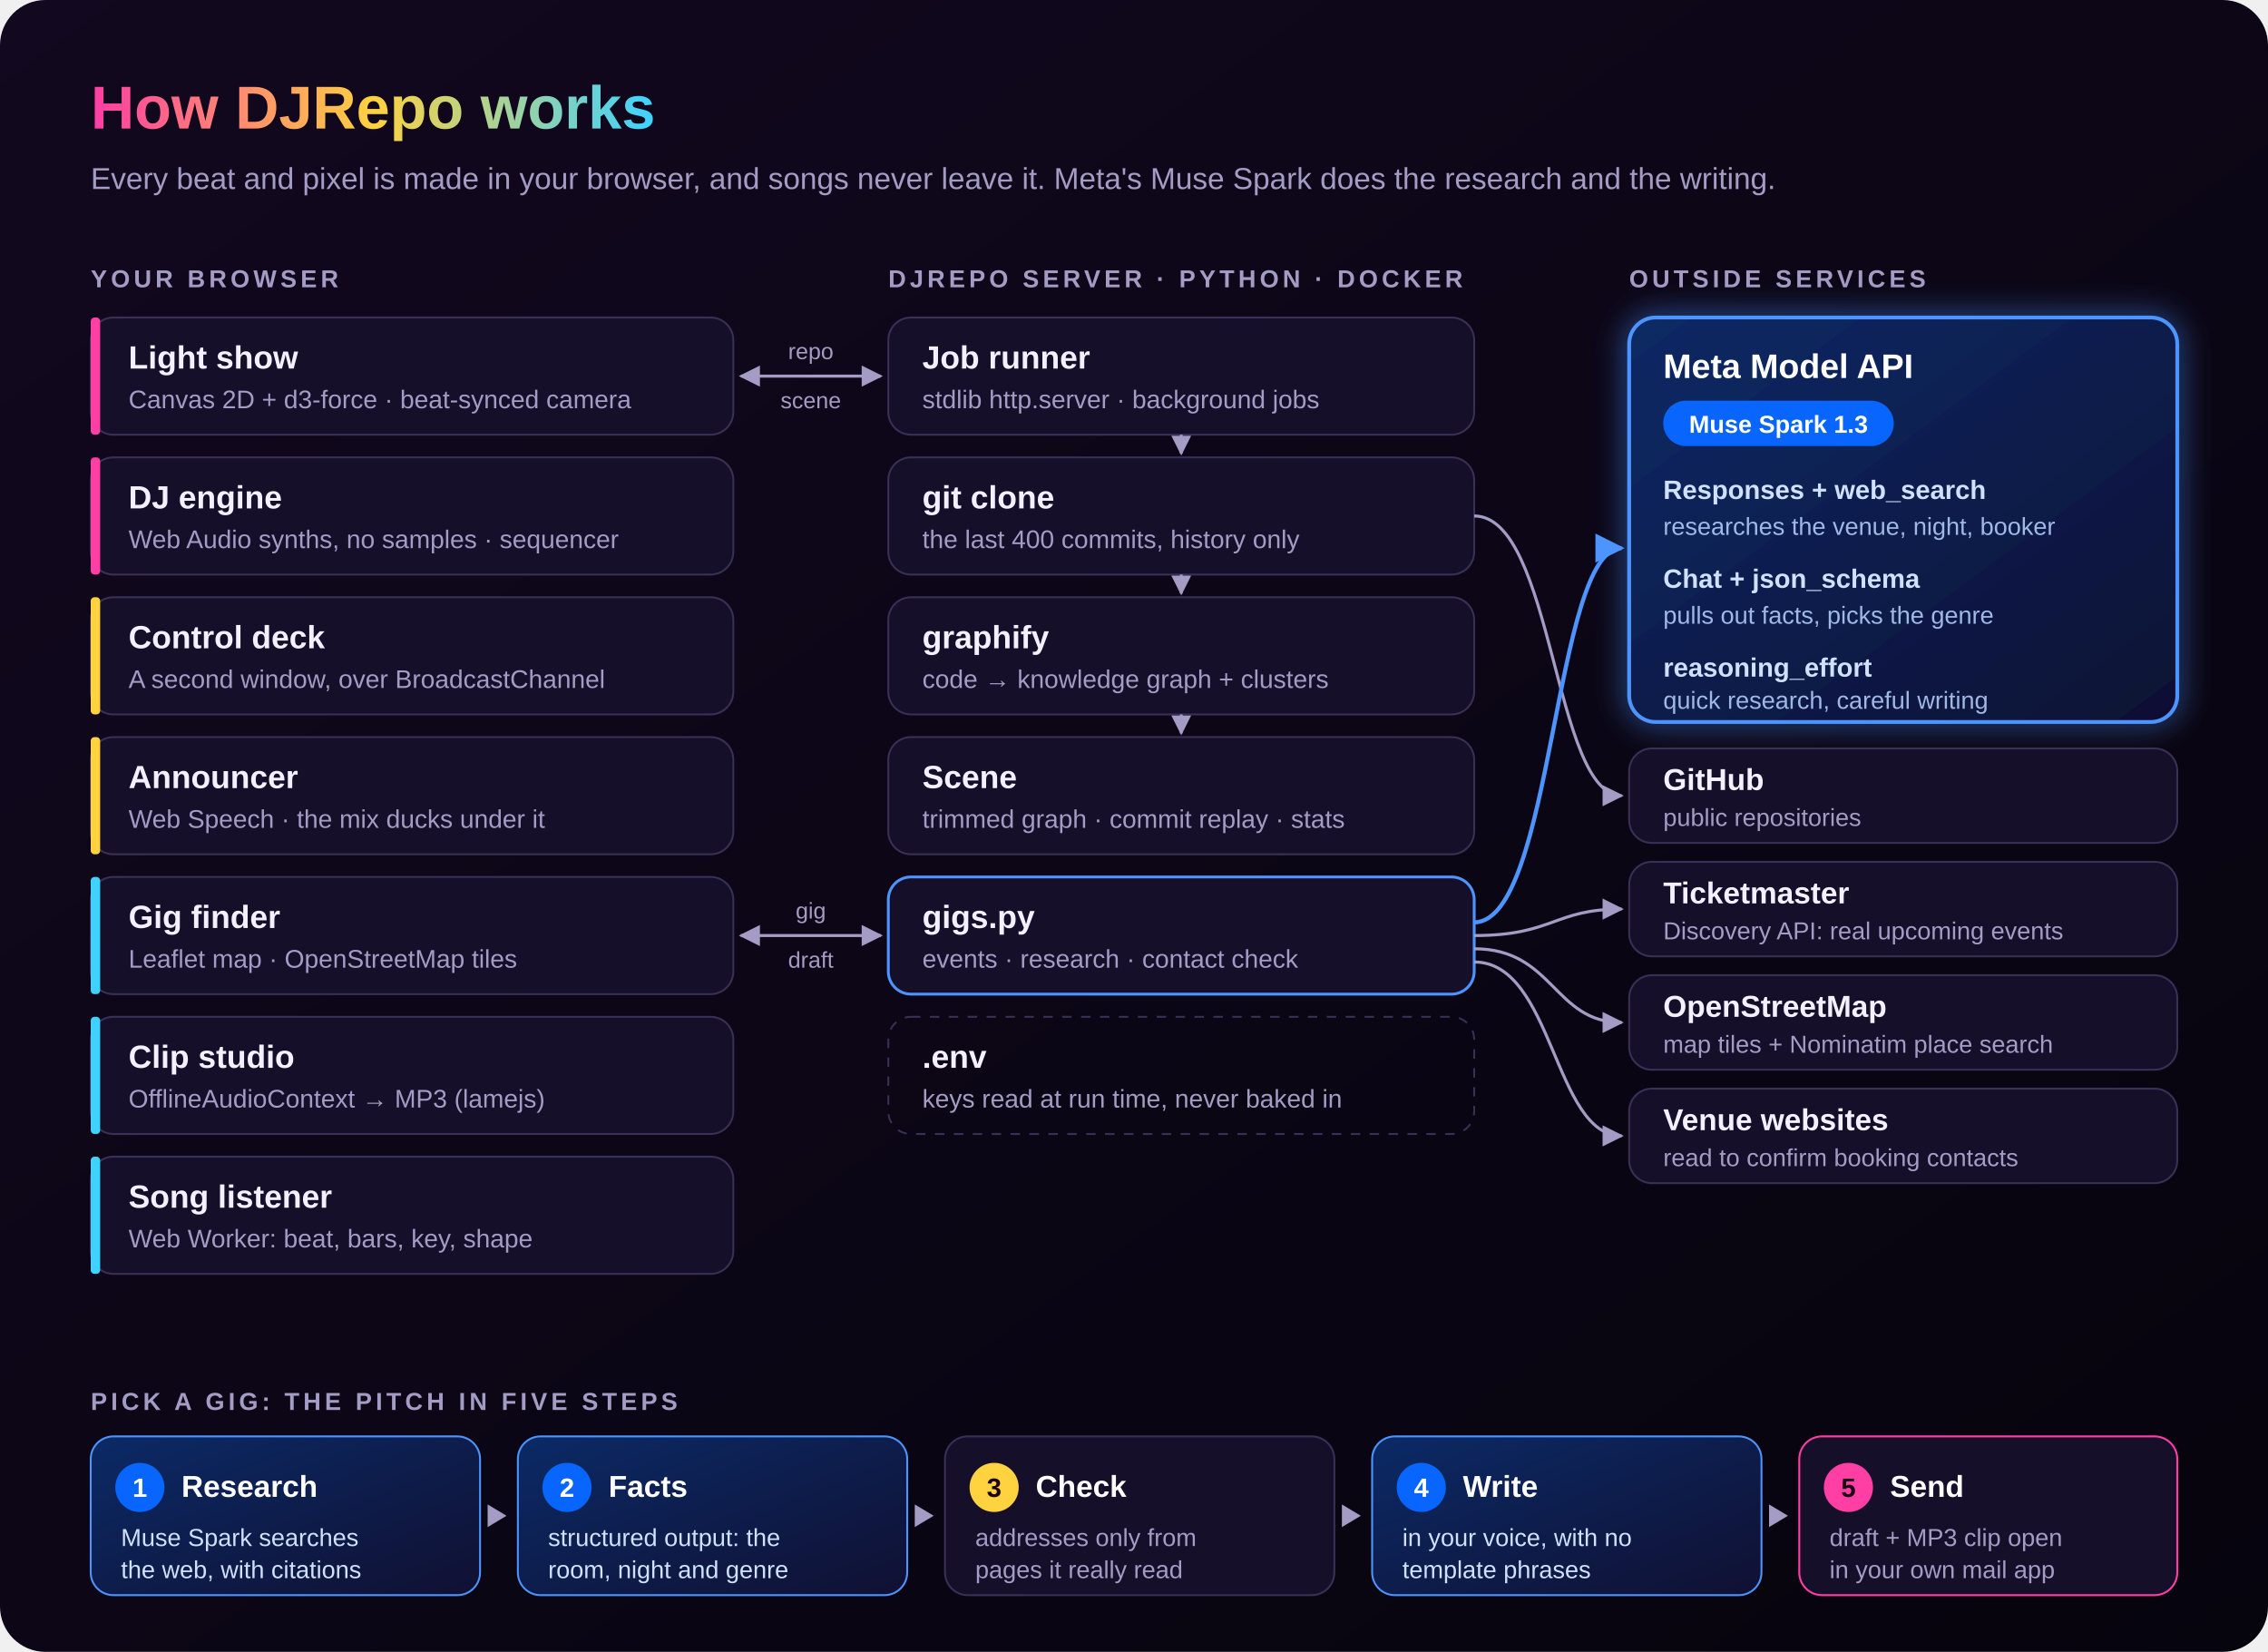
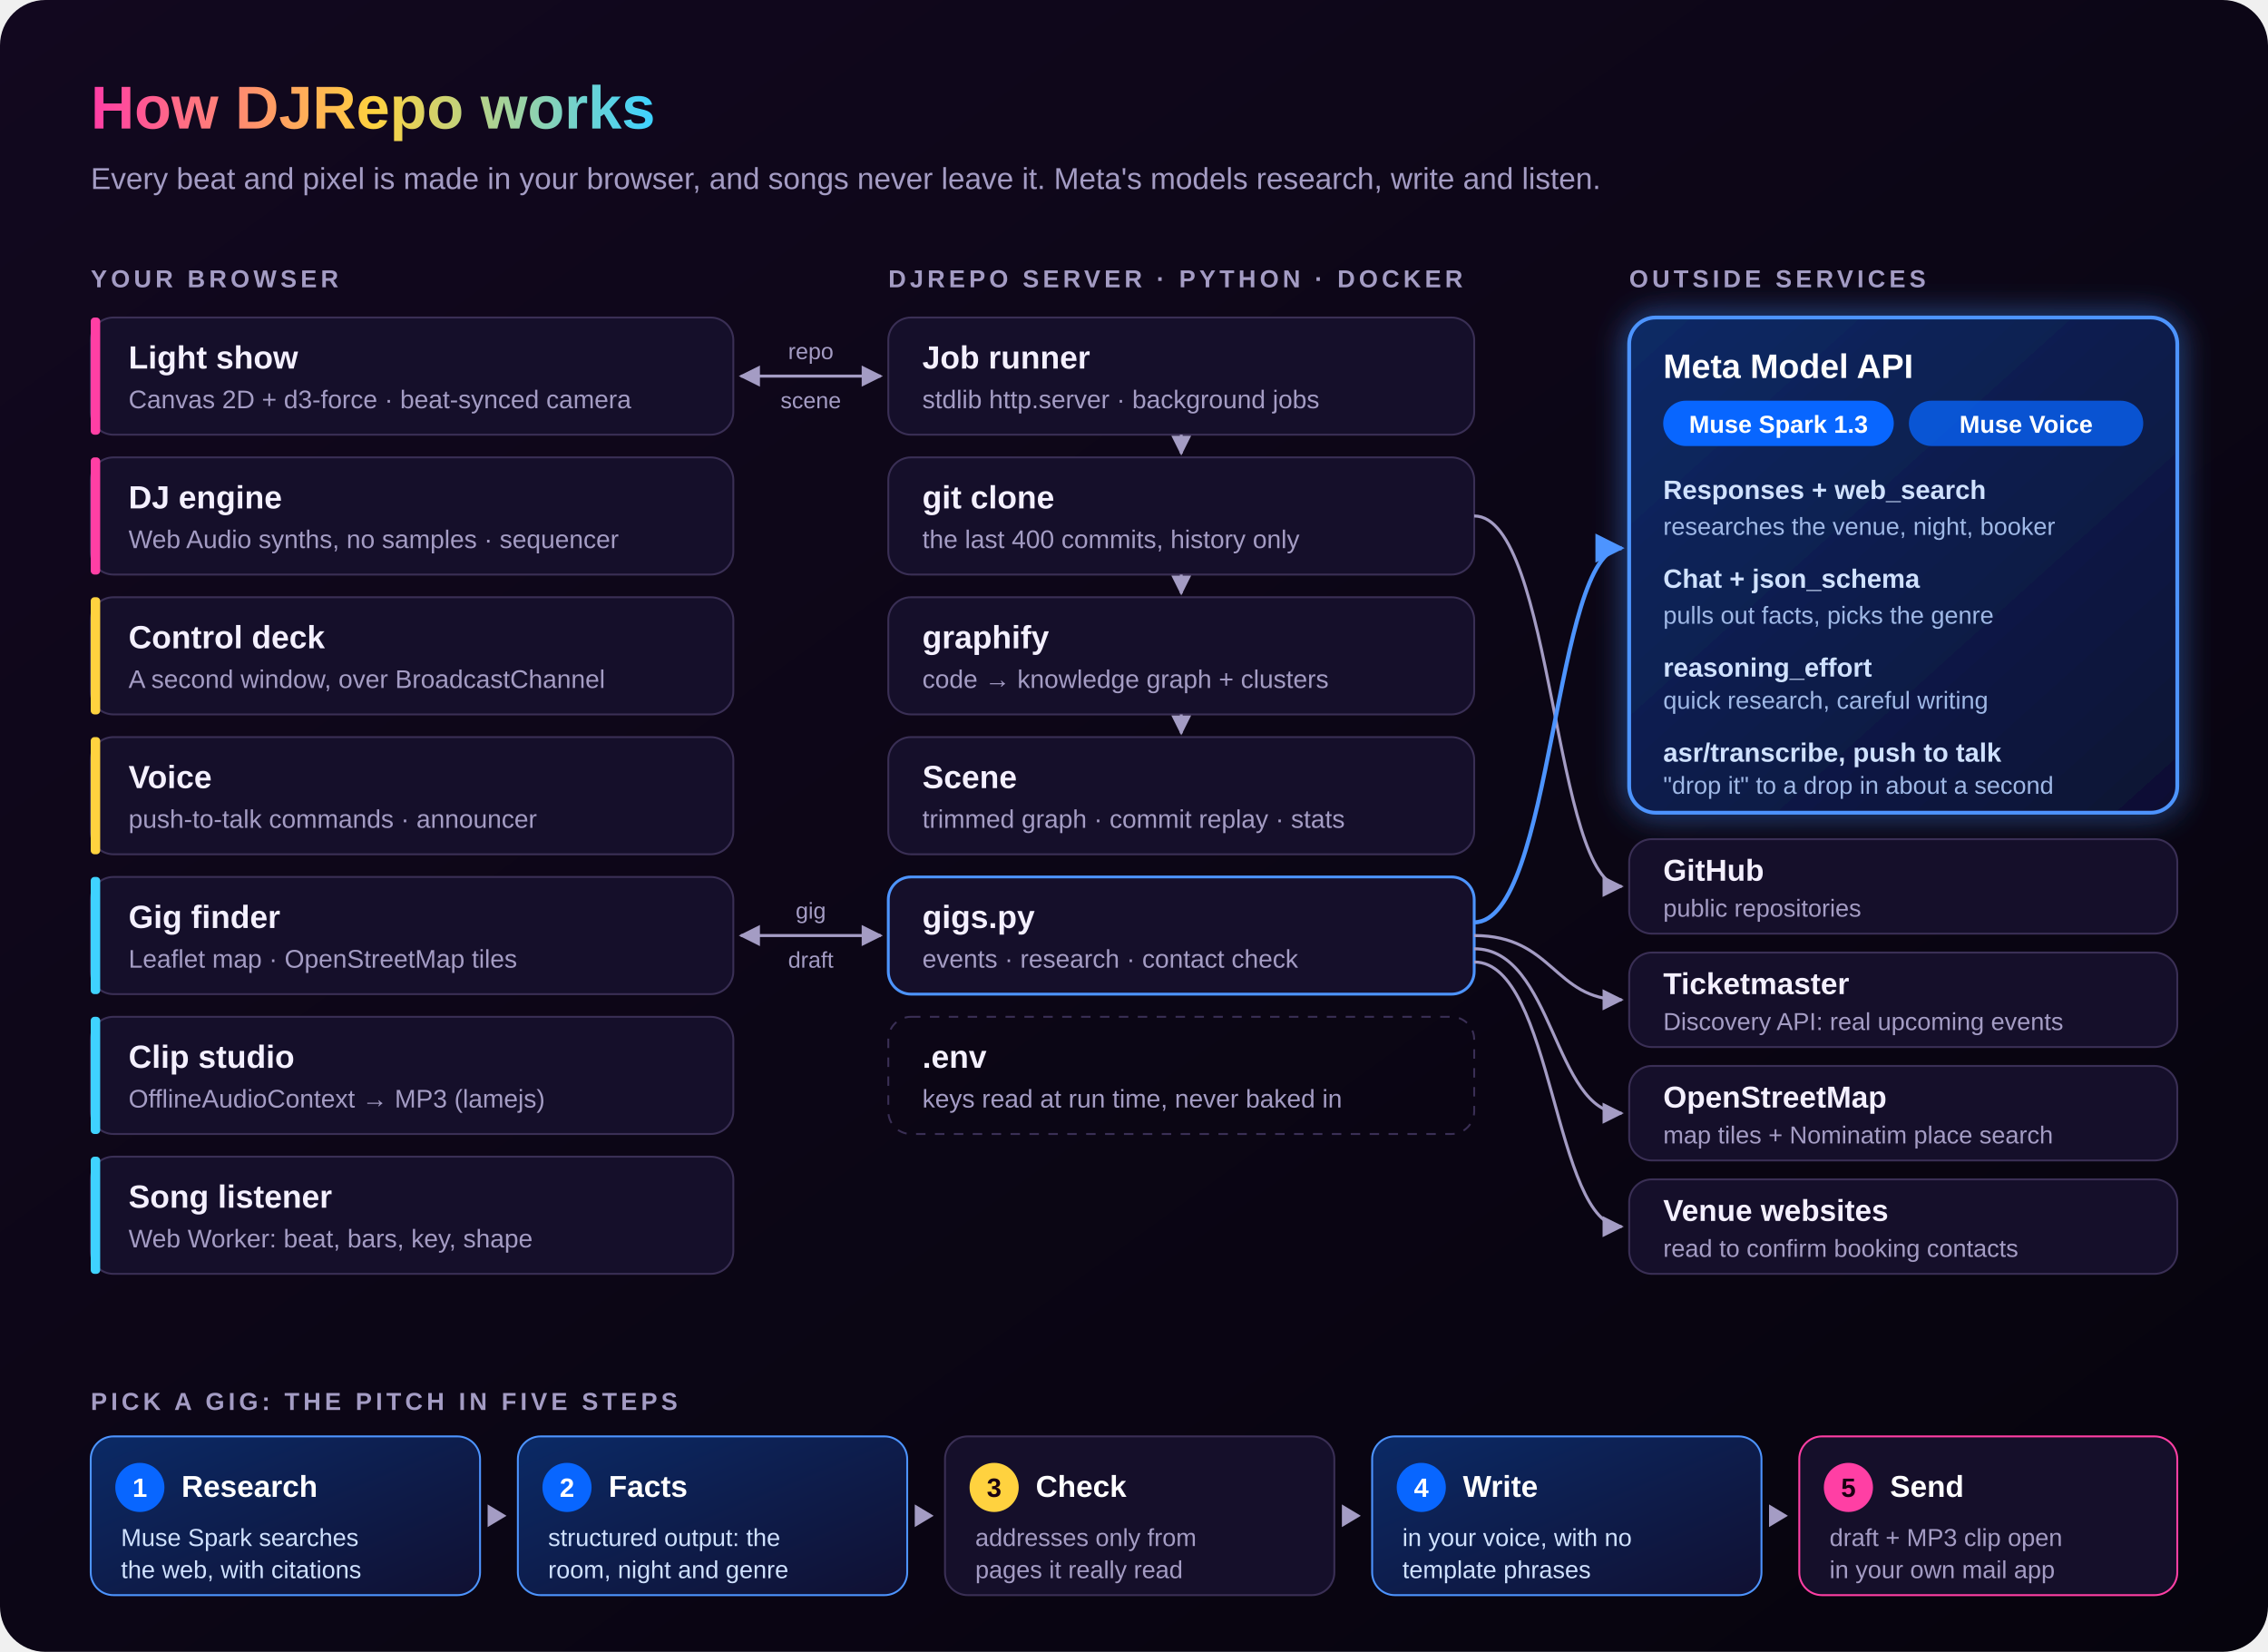
<svg xmlns="http://www.w3.org/2000/svg" viewBox="0 0 1200 874" width="1200" height="874" font-family="Segoe UI, Helvetica Neue, Arial, sans-serif">
  <defs>
    <linearGradient id="bg" x1="0" y1="0" x2="1" y2="1">
      <stop offset="0" stop-color="#12081f" />
      <stop offset="1" stop-color="#06040d" />
    </linearGradient>
    <linearGradient id="brand" x1="0" y1="0" x2="1" y2="0">
      <stop offset="0" stop-color="#ff3fa4" />
      <stop offset="0.5" stop-color="#ffd23f" />
      <stop offset="1" stop-color="#3fd2ff" />
    </linearGradient>
    <linearGradient id="meta" x1="0" y1="0" x2="1" y2="1">
      <stop offset="0" stop-color="#0b2a66" />
      <stop offset="1" stop-color="#101032" />
    </linearGradient>
    <filter id="glow" x="-20%" y="-20%" width="140%" height="140%">
      <feGaussianBlur stdDeviation="8" result="b" />
      <feMerge>
        <feMergeNode in="b" />
        <feMergeNode in="SourceGraphic" />
      </feMerge>
    </filter>
    <marker id="arrow" viewBox="0 0 10 10" refX="9" refY="5" markerWidth="7" markerHeight="7" orient="auto-start-reverse">
      <path d="M0 0L10 5L0 10z" fill="#a49cc4" />
    </marker>
    <marker id="arrow-meta" viewBox="0 0 10 10" refX="9" refY="5" markerWidth="7" markerHeight="7" orient="auto-start-reverse">
      <path d="M0 0L10 5L0 10z" fill="#4d94ff" />
    </marker>
  </defs>
  <rect width="1200" height="874" rx="24" fill="url(#bg)" />
  <text x="48" y="68" font-size="32" font-weight="800" fill="url(#brand)">How DJRepo works</text>
-   <text x="48" y="100" font-size="16" fill="#a49cc4">Every beat and pixel is made in your browser, and songs never leave it. Meta's Muse Spark does the research and the writing.</text>
+   <text x="48" y="100" font-size="16" fill="#a49cc4">Every beat and pixel is made in your browser, and songs never leave it. Meta's models research, write and listen.</text>
  <g font-size="13" font-weight="700" letter-spacing="2" fill="#a49cc4">
    <text x="48" y="152">YOUR BROWSER</text>
    <text x="470" y="152">DJREPO SERVER · PYTHON · DOCKER</text>
    <text x="862" y="152">OUTSIDE SERVICES</text>
  </g>
  <g>
    <g transform="translate(48 168)">
      <rect width="340" height="62" rx="12" fill="#150f2a" stroke="#3a2f55" />
      <rect width="5" height="62" rx="2" fill="#ff3fa4" />
      <text x="20" y="27" font-size="17" font-weight="700" fill="#f4f0ff">Light show</text>
      <text x="20" y="48" font-size="13.5" fill="#a49cc4">Canvas 2D + d3-force · beat-synced camera</text>
    </g>
    <g transform="translate(48 242)">
      <rect width="340" height="62" rx="12" fill="#150f2a" stroke="#3a2f55" />
      <rect width="5" height="62" rx="2" fill="#ff3fa4" />
      <text x="20" y="27" font-size="17" font-weight="700" fill="#f4f0ff">DJ engine</text>
      <text x="20" y="48" font-size="13.5" fill="#a49cc4">Web Audio synths, no samples · sequencer</text>
    </g>
    <g transform="translate(48 316)">
      <rect width="340" height="62" rx="12" fill="#150f2a" stroke="#3a2f55" />
      <rect width="5" height="62" rx="2" fill="#ffd23f" />
      <text x="20" y="27" font-size="17" font-weight="700" fill="#f4f0ff">Control deck</text>
      <text x="20" y="48" font-size="13.5" fill="#a49cc4">A second window, over BroadcastChannel</text>
    </g>
    <g transform="translate(48 390)">
      <rect width="340" height="62" rx="12" fill="#150f2a" stroke="#3a2f55" />
      <rect width="5" height="62" rx="2" fill="#ffd23f" />
-       <text x="20" y="27" font-size="17" font-weight="700" fill="#f4f0ff">Announcer</text>
-       <text x="20" y="48" font-size="13.5" fill="#a49cc4">Web Speech · the mix ducks under it</text>
+       <text x="20" y="27" font-size="17" font-weight="700" fill="#f4f0ff">Voice</text>
+       <text x="20" y="48" font-size="13.5" fill="#a49cc4">push-to-talk commands · announcer</text>
    </g>
    <g transform="translate(48 464)">
      <rect width="340" height="62" rx="12" fill="#150f2a" stroke="#3a2f55" />
      <rect width="5" height="62" rx="2" fill="#3fd2ff" />
      <text x="20" y="27" font-size="17" font-weight="700" fill="#f4f0ff">Gig finder</text>
      <text x="20" y="48" font-size="13.5" fill="#a49cc4">Leaflet map · OpenStreetMap tiles</text>
    </g>
    <g transform="translate(48 538)">
      <rect width="340" height="62" rx="12" fill="#150f2a" stroke="#3a2f55" />
      <rect width="5" height="62" rx="2" fill="#3fd2ff" />
      <text x="20" y="27" font-size="17" font-weight="700" fill="#f4f0ff">Clip studio</text>
      <text x="20" y="48" font-size="13.5" fill="#a49cc4">OfflineAudioContext → MP3 (lamejs)</text>
    </g>
    <g transform="translate(48 612)">
      <rect width="340" height="62" rx="12" fill="#150f2a" stroke="#3a2f55" />
      <rect width="5" height="62" rx="2" fill="#3fd2ff" />
      <text x="20" y="27" font-size="17" font-weight="700" fill="#f4f0ff">Song listener</text>
      <text x="20" y="48" font-size="13.5" fill="#a49cc4">Web Worker: beat, bars, key, shape</text>
    </g>
  </g>
  <g>
    <g transform="translate(470 168)">
      <rect width="310" height="62" rx="12" fill="#150f2a" stroke="#3a2f55" />
      <text x="18" y="27" font-size="17" font-weight="700" fill="#f4f0ff">Job runner</text>
      <text x="18" y="48" font-size="13.5" fill="#a49cc4">stdlib http.server · background jobs</text>
    </g>
    <g transform="translate(470 242)">
      <rect width="310" height="62" rx="12" fill="#150f2a" stroke="#3a2f55" />
      <text x="18" y="27" font-size="17" font-weight="700" fill="#f4f0ff">git clone</text>
      <text x="18" y="48" font-size="13.5" fill="#a49cc4">the last 400 commits, history only</text>
    </g>
    <g transform="translate(470 316)">
      <rect width="310" height="62" rx="12" fill="#150f2a" stroke="#3a2f55" />
      <text x="18" y="27" font-size="17" font-weight="700" fill="#f4f0ff">graphify</text>
      <text x="18" y="48" font-size="13.5" fill="#a49cc4">code → knowledge graph + clusters</text>
    </g>
    <g transform="translate(470 390)">
      <rect width="310" height="62" rx="12" fill="#150f2a" stroke="#3a2f55" />
      <text x="18" y="27" font-size="17" font-weight="700" fill="#f4f0ff">Scene</text>
      <text x="18" y="48" font-size="13.5" fill="#a49cc4">trimmed graph · commit replay · stats</text>
    </g>
    <g transform="translate(470 464)">
      <rect width="310" height="62" rx="12" fill="#150f2a" stroke="#4d94ff" stroke-width="1.5" />
      <text x="18" y="27" font-size="17" font-weight="700" fill="#f4f0ff">gigs.py</text>
      <text x="18" y="48" font-size="13.5" fill="#a49cc4">events · research · contact check</text>
    </g>
    <g transform="translate(470 538)">
      <rect width="310" height="62" rx="12" fill="none" stroke="#3a2f55" stroke-dasharray="5 5" />
      <text x="18" y="27" font-size="17" font-weight="700" fill="#f4f0ff">.env</text>
      <text x="18" y="48" font-size="13.5" fill="#a49cc4">keys read at run time, never baked in</text>
    </g>
    <g stroke="#a49cc4" stroke-width="1.5" marker-end="url(#arrow)">
      <line x1="625" y1="230" x2="625" y2="240" />
      <line x1="625" y1="304" x2="625" y2="314" />
      <line x1="625" y1="378" x2="625" y2="388" />
    </g>
  </g>
  <g fill="none" stroke="#a49cc4" stroke-width="1.6">
    <line x1="392" y1="199" x2="466" y2="199" marker-start="url(#arrow)" marker-end="url(#arrow)" />
    <line x1="392" y1="495" x2="466" y2="495" marker-start="url(#arrow)" marker-end="url(#arrow)" />
  </g>
  <g font-size="12" fill="#a49cc4" text-anchor="middle">
    <text x="429" y="190">repo</text>
    <text x="429" y="216">scene</text>
    <text x="429" y="486">gig</text>
    <text x="429" y="512">draft</text>
  </g>
  <g transform="translate(862 168)">
-     <rect width="290" height="214" rx="14" fill="url(#meta)" stroke="#4d94ff" stroke-width="2" filter="url(#glow)" />
+     <rect width="290" height="262" rx="14" fill="url(#meta)" stroke="#4d94ff" stroke-width="2" filter="url(#glow)" />
    <text x="18" y="32" font-size="18" font-weight="800" fill="#ffffff">Meta Model API</text>
    <rect x="18" y="44" width="122" height="24" rx="12" fill="#0866ff" />
    <text x="79" y="61" font-size="13" font-weight="700" fill="#ffffff" text-anchor="middle">Muse Spark 1.3</text>
+     <rect x="148" y="44" width="124" height="24" rx="12" fill="#0866ff" opacity="0.75" />
+     <text x="210" y="61" font-size="13" font-weight="700" fill="#ffffff" text-anchor="middle">Muse Voice</text>
    <text x="18" y="96" font-size="14" font-weight="700" fill="#cfe1ff">Responses + web_search</text>
    <text x="18" y="115" font-size="13" fill="#9fb8e6">researches the venue, night, booker</text>
    <text x="18" y="143" font-size="14" font-weight="700" fill="#cfe1ff">Chat + json_schema</text>
    <text x="18" y="162" font-size="13" fill="#9fb8e6">pulls out facts, picks the genre</text>
    <text x="18" y="190" font-size="14" font-weight="700" fill="#cfe1ff">reasoning_effort</text>
    <text x="18" y="207" font-size="13" fill="#9fb8e6">quick research, careful writing</text>
-   </g>
-   <g>
-     <g transform="translate(862 396)">
+     <text x="18" y="235" font-size="14" font-weight="700" fill="#cfe1ff">asr/transcribe, push to talk</text>
+     <text x="18" y="252" font-size="13" fill="#9fb8e6">"drop it" to a drop in about a second</text>
+   </g>
+   <g>
+     <g transform="translate(862 444)">
      <rect width="290" height="50" rx="12" fill="#150f2a" stroke="#3a2f55" />
      <text x="18" y="22" font-size="16" font-weight="700" fill="#f4f0ff">GitHub</text>
      <text x="18" y="41" font-size="13" fill="#a49cc4">public repositories</text>
    </g>
-     <g transform="translate(862 456)">
+     <g transform="translate(862 504)">
      <rect width="290" height="50" rx="12" fill="#150f2a" stroke="#3a2f55" />
      <text x="18" y="22" font-size="16" font-weight="700" fill="#f4f0ff">Ticketmaster</text>
      <text x="18" y="41" font-size="13" fill="#a49cc4">Discovery API: real upcoming events</text>
    </g>
-     <g transform="translate(862 516)">
+     <g transform="translate(862 564)">
      <rect width="290" height="50" rx="12" fill="#150f2a" stroke="#3a2f55" />
      <text x="18" y="22" font-size="16" font-weight="700" fill="#f4f0ff">OpenStreetMap</text>
      <text x="18" y="41" font-size="13" fill="#a49cc4">map tiles + Nominatim place search</text>
    </g>
-     <g transform="translate(862 576)">
+     <g transform="translate(862 624)">
      <rect width="290" height="50" rx="12" fill="#150f2a" stroke="#3a2f55" />
      <text x="18" y="22" font-size="16" font-weight="700" fill="#f4f0ff">Venue websites</text>
      <text x="18" y="41" font-size="13" fill="#a49cc4">read to confirm booking contacts</text>
    </g>
  </g>
  <g fill="none" stroke-width="1.6">
-     <path d="M780 273 C 822 273 822 421 858 421" stroke="#a49cc4" marker-end="url(#arrow)" />
+     <path d="M780 273 C 822 273 822 469 858 469" stroke="#a49cc4" marker-end="url(#arrow)" />
    <path d="M780 488 C 822 488 822 290 858 290" stroke="#4d94ff" stroke-width="2.2" marker-end="url(#arrow-meta)" />
-     <path d="M780 495 C 822 495 822 481 858 481" stroke="#a49cc4" marker-end="url(#arrow)" />
-     <path d="M780 502 C 822 502 822 541 858 541" stroke="#a49cc4" marker-end="url(#arrow)" />
-     <path d="M780 509 C 822 509 822 601 858 601" stroke="#a49cc4" marker-end="url(#arrow)" />
+     <path d="M780 495 C 822 495 822 529 858 529" stroke="#a49cc4" marker-end="url(#arrow)" />
+     <path d="M780 502 C 822 502 822 589 858 589" stroke="#a49cc4" marker-end="url(#arrow)" />
+     <path d="M780 509 C 822 509 822 649 858 649" stroke="#a49cc4" marker-end="url(#arrow)" />
  </g>
  <text x="48" y="746" font-size="13" font-weight="700" letter-spacing="2" fill="#a49cc4">PICK A GIG: THE PITCH IN FIVE STEPS</text>
  <g>
    <g transform="translate(48 760)">
      <rect width="206" height="84" rx="12" fill="url(#meta)" stroke="#4d94ff" />
      <circle cx="26" cy="27" r="13" fill="#0866ff" />
      <text x="26" y="32" font-size="14" font-weight="800" fill="#fff" text-anchor="middle">1</text>
      <text x="48" y="32" font-size="16" font-weight="700" fill="#fff">Research</text>
      <text x="16" y="58" font-size="13" fill="#cfe1ff">Muse Spark searches</text>
      <text x="16" y="75" font-size="13" fill="#cfe1ff">the web, with citations</text>
    </g>
    <g transform="translate(274 760)">
      <rect width="206" height="84" rx="12" fill="url(#meta)" stroke="#4d94ff" />
      <circle cx="26" cy="27" r="13" fill="#0866ff" />
      <text x="26" y="32" font-size="14" font-weight="800" fill="#fff" text-anchor="middle">2</text>
      <text x="48" y="32" font-size="16" font-weight="700" fill="#fff">Facts</text>
      <text x="16" y="58" font-size="13" fill="#cfe1ff">structured output: the</text>
      <text x="16" y="75" font-size="13" fill="#cfe1ff">room, night and genre</text>
    </g>
    <g transform="translate(500 760)">
      <rect width="206" height="84" rx="12" fill="#150f2a" stroke="#3a2f55" />
      <circle cx="26" cy="27" r="13" fill="#ffd23f" />
      <text x="26" y="32" font-size="14" font-weight="800" fill="#1a0012" text-anchor="middle">3</text>
      <text x="48" y="32" font-size="16" font-weight="700" fill="#fff">Check</text>
      <text x="16" y="58" font-size="13" fill="#a49cc4">addresses only from</text>
      <text x="16" y="75" font-size="13" fill="#a49cc4">pages it really read</text>
    </g>
    <g transform="translate(726 760)">
      <rect width="206" height="84" rx="12" fill="url(#meta)" stroke="#4d94ff" />
      <circle cx="26" cy="27" r="13" fill="#0866ff" />
      <text x="26" y="32" font-size="14" font-weight="800" fill="#fff" text-anchor="middle">4</text>
      <text x="48" y="32" font-size="16" font-weight="700" fill="#fff">Write</text>
      <text x="16" y="58" font-size="13" fill="#cfe1ff">in your voice, with no</text>
      <text x="16" y="75" font-size="13" fill="#cfe1ff">template phrases</text>
    </g>
    <g transform="translate(952 760)">
      <rect width="200" height="84" rx="12" fill="#150f2a" stroke="#ff3fa4" />
      <circle cx="26" cy="27" r="13" fill="#ff3fa4" />
      <text x="26" y="32" font-size="14" font-weight="800" fill="#1a0012" text-anchor="middle">5</text>
      <text x="48" y="32" font-size="16" font-weight="700" fill="#fff">Send</text>
      <text x="16" y="58" font-size="13" fill="#a49cc4">draft + MP3 clip open</text>
      <text x="16" y="75" font-size="13" fill="#a49cc4">in your own mail app</text>
    </g>
    <g fill="#a49cc4">
      <path d="M258 796l10 6-10 6z" />
      <path d="M484 796l10 6-10 6z" />
      <path d="M710 796l10 6-10 6z" />
      <path d="M936 796l10 6-10 6z" />
    </g>
  </g>
</svg>
